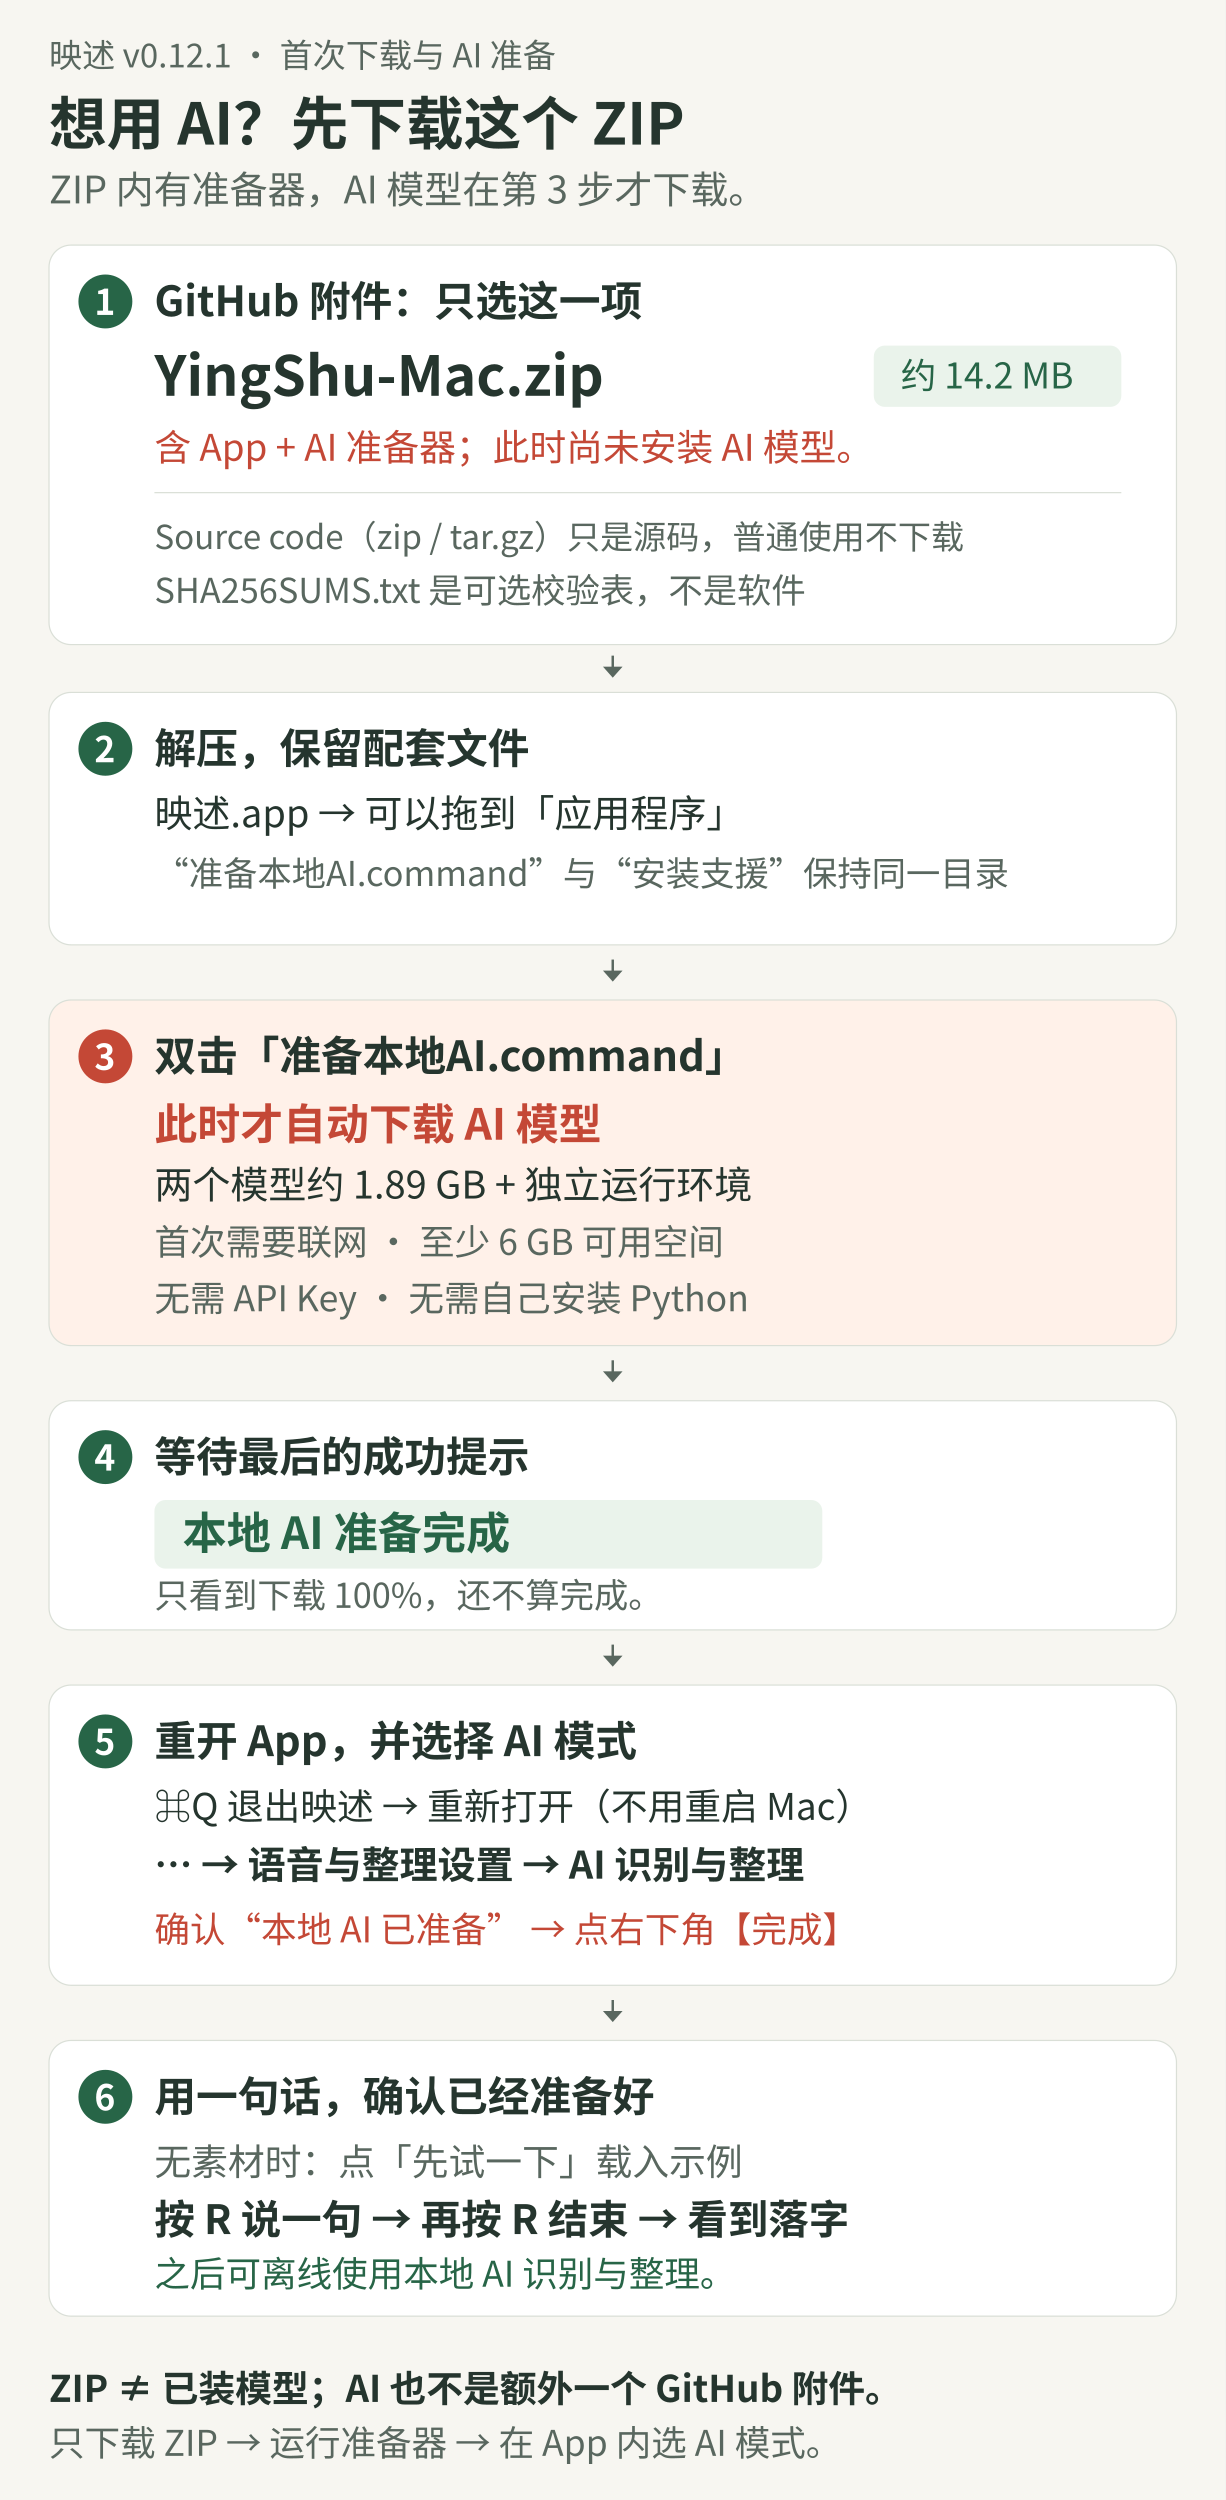
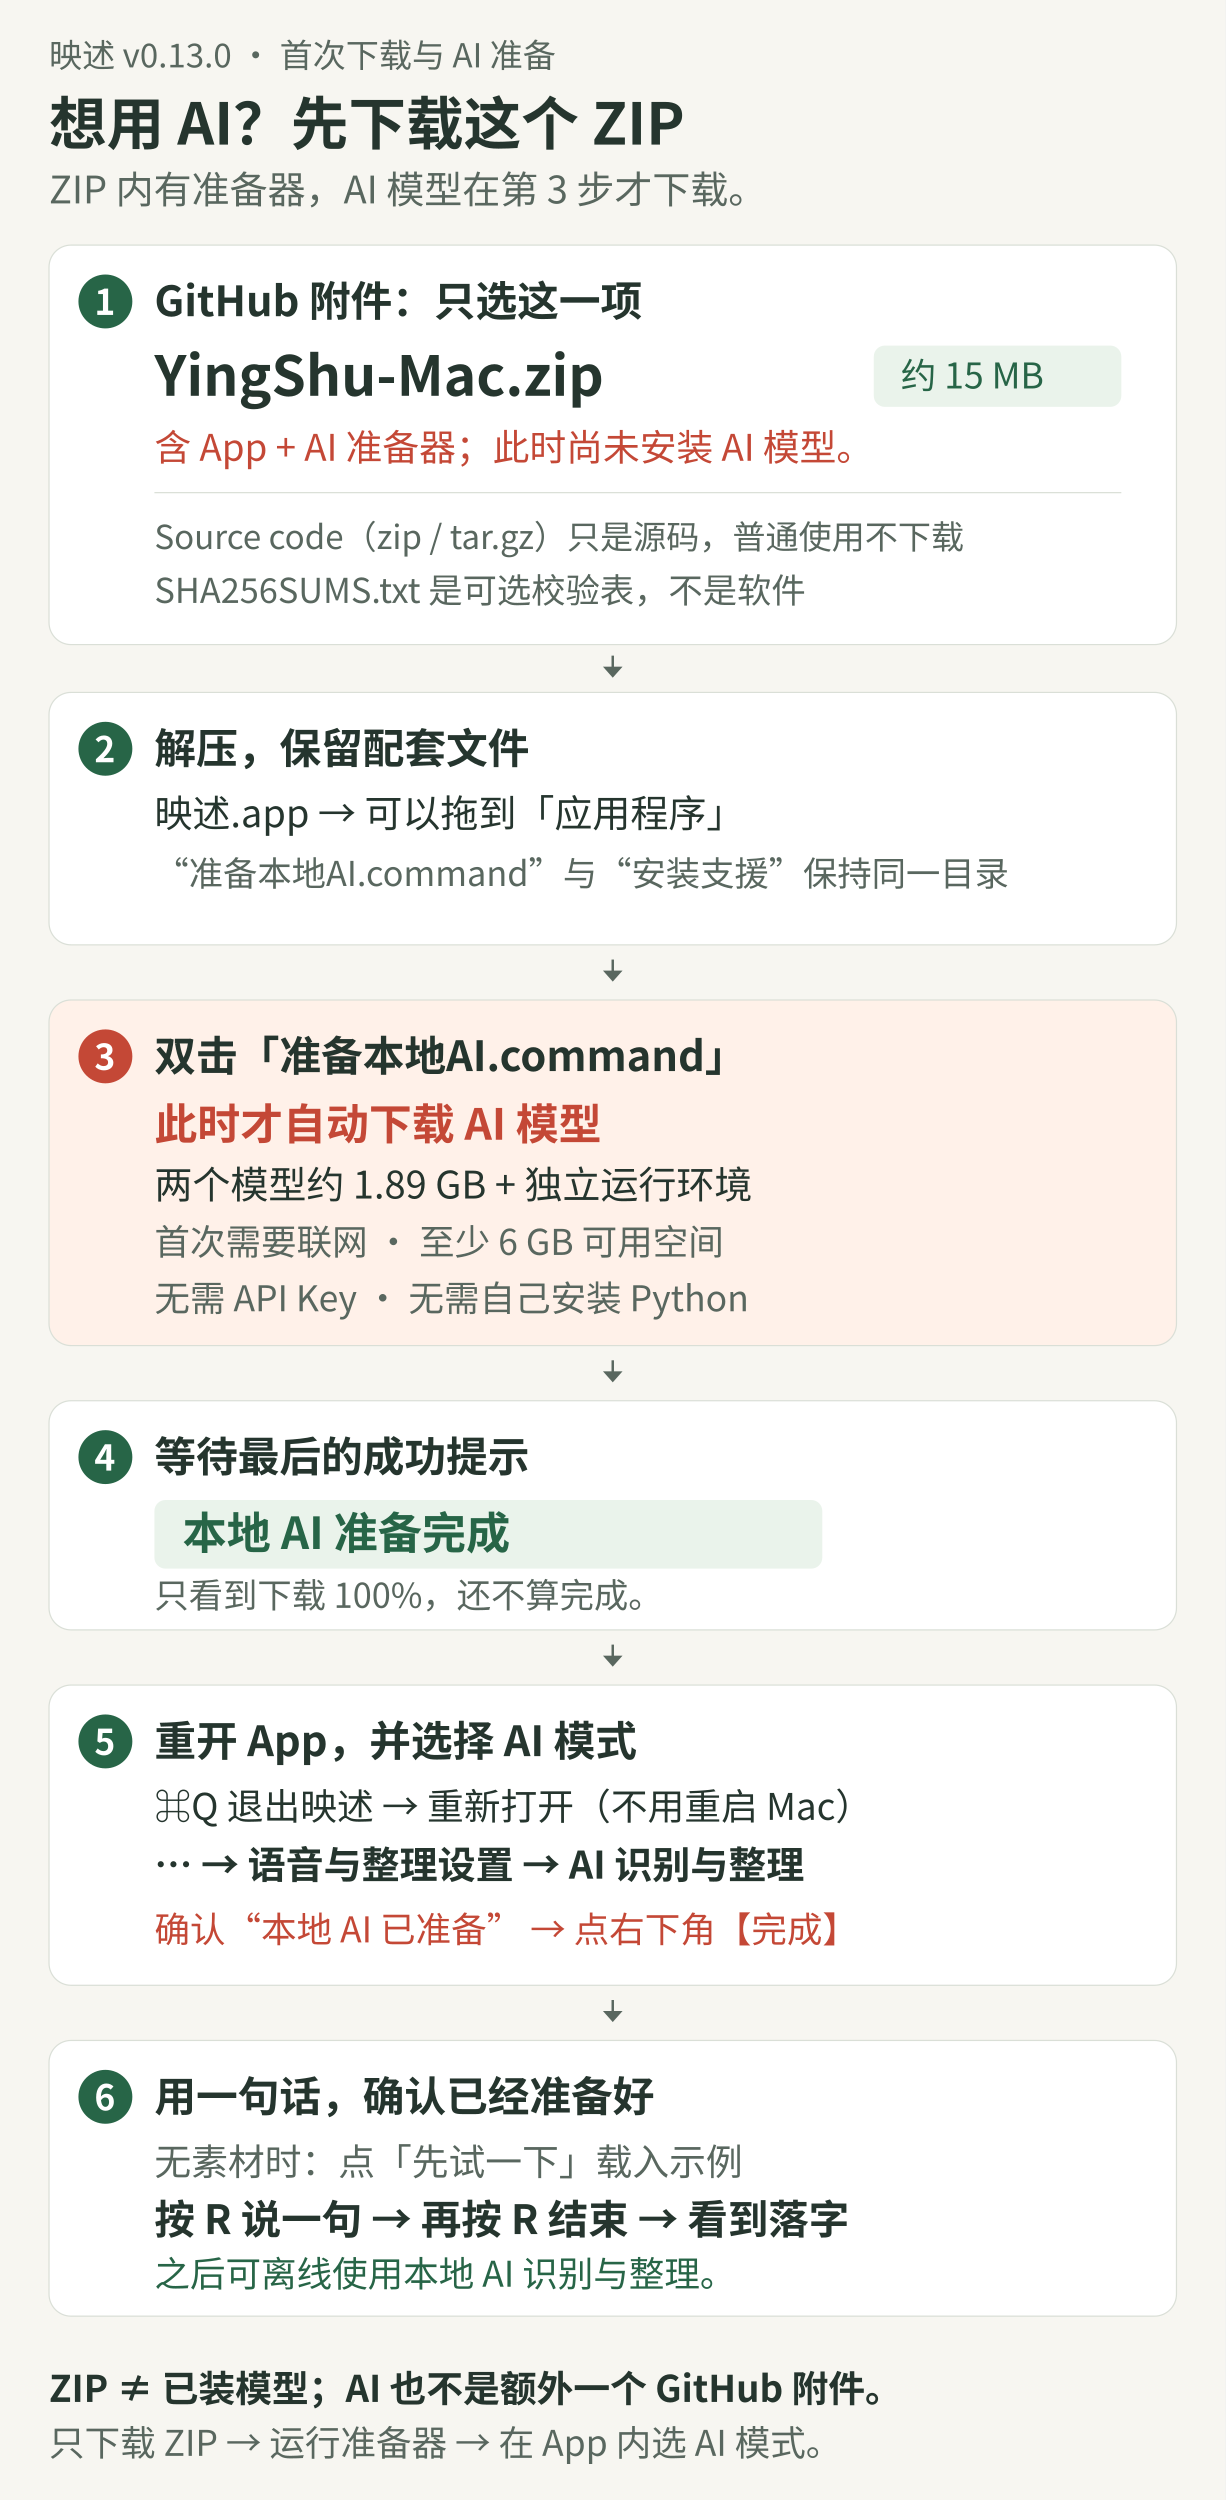
<svg xmlns="http://www.w3.org/2000/svg" width="1000" height="2040" viewBox="0 0 1000 2040" role="img" aria-labelledby="title desc">
  <rect width="1000" height="2040" fill="#F7F6F1" />
-   <text x="40" y="55" font-family="'PingFang SC','Noto Sans CJK SC','Apple Symbols',sans-serif" font-size="27" font-weight="500" fill="#59675F">映述 v0.12.1 · 首次下载与 AI 准备</text>
+   <text x="40" y="55" font-family="'PingFang SC','Noto Sans CJK SC','Apple Symbols',sans-serif" font-size="27" font-weight="500" fill="#59675F">映述 v0.13.0 · 首次下载与 AI 准备</text>
  <text x="40" y="118" font-family="'PingFang SC','Noto Sans CJK SC','Apple Symbols',sans-serif" font-size="47" font-weight="600" fill="#25352E">想用 AI？先下载这个 ZIP</text>
  <text x="40" y="166" font-family="'PingFang SC','Noto Sans CJK SC','Apple Symbols',sans-serif" font-size="31" font-weight="400" fill="#59675F">ZIP 内有准备器，AI 模型在第 3 步才下载。</text>
  <rect x="40" y="200" width="920" height="326" rx="18" fill="#FFFFFF" stroke="#DADFD7" />
  <rect x="64" y="224" width="44" height="44" rx="22" fill="#276547" />
  <text x="77" y="257" font-family="'PingFang SC','Noto Sans CJK SC','Apple Symbols',sans-serif" font-size="29" font-weight="600" fill="#FFFFFF">1</text>
  <text x="126" y="258" font-family="'PingFang SC','Noto Sans CJK SC','Apple Symbols',sans-serif" font-size="34" font-weight="600" fill="#25352E">GitHub 附件：只选这一项</text>
  <text x="126" y="323" font-family="'PingFang SC','Noto Sans CJK SC','Apple Symbols',sans-serif" font-size="45" font-weight="600" fill="#25352E">YingShu-Mac.zip</text>
  <rect x="713" y="282" width="202" height="50" rx="9" fill="#EAF3EB" />
-   <text x="735" y="317" font-family="'PingFang SC','Noto Sans CJK SC','Apple Symbols',sans-serif" font-size="29" font-weight="500" fill="#276547">约 14.2 MB</text>
+   <text x="735" y="317" font-family="'PingFang SC','Noto Sans CJK SC','Apple Symbols',sans-serif" font-size="29" font-weight="500" fill="#276547">约 15 MB</text>
  <text x="126" y="376" font-family="'PingFang SC','Noto Sans CJK SC','Apple Symbols',sans-serif" font-size="30" font-weight="500" fill="#C44836">含 App + AI 准备器；此时尚未安装 AI 模型。</text>
  <line x1="126" y1="402" x2="915" y2="402" stroke="#DADFD7" stroke-width="1" />
  <text x="126" y="448" font-family="'PingFang SC','Noto Sans CJK SC','Apple Symbols',sans-serif" font-size="27" font-weight="400" fill="#59675F">Source code（zip / tar.gz）只是源码，普通使用不下载</text>
  <text x="126" y="492" font-family="'PingFang SC','Noto Sans CJK SC','Apple Symbols',sans-serif" font-size="28" font-weight="400" fill="#59675F">SHA256SUMS.txt 是可选校验表，不是软件</text>
  <line x1="500" y1="535" x2="500" y2="547" stroke="#59675F" stroke-width="2" />
  <polygon points="492,544 500,553 508,544" fill="#59675F" />
  <rect x="40" y="565" width="920" height="206" rx="18" fill="#FFFFFF" stroke="#DADFD7" />
  <rect x="64" y="589" width="44" height="44" rx="22" fill="#276547" />
  <text x="77" y="622" font-family="'PingFang SC','Noto Sans CJK SC','Apple Symbols',sans-serif" font-size="29" font-weight="600" fill="#FFFFFF">2</text>
  <text x="126" y="623" font-family="'PingFang SC','Noto Sans CJK SC','Apple Symbols',sans-serif" font-size="34" font-weight="600" fill="#25352E">解压，保留配套文件</text>
  <text x="126" y="675" font-family="'PingFang SC','Noto Sans CJK SC','Apple Symbols',sans-serif" font-size="31" font-weight="500" fill="#25352E">映述.app → 可以拖到「应用程序」</text>
  <text x="126" y="723" font-family="'PingFang SC','Noto Sans CJK SC','Apple Symbols',sans-serif" font-size="28" font-weight="400" fill="#59675F">“准备本地AI.command”与“安装支援”保持同一目录</text>
  <line x1="500" y1="783" x2="500" y2="795" stroke="#59675F" stroke-width="2" />
  <polygon points="492,792 500,801 508,792" fill="#59675F" />
  <rect x="40" y="816" width="920" height="282" rx="18" fill="#FFF1E9" stroke="#DADFD7" />
  <rect x="64" y="840" width="44" height="44" rx="22" fill="#C44836" />
  <text x="77" y="873" font-family="'PingFang SC','Noto Sans CJK SC','Apple Symbols',sans-serif" font-size="29" font-weight="600" fill="#FFFFFF">3</text>
  <text x="126" y="874" font-family="'PingFang SC','Noto Sans CJK SC','Apple Symbols',sans-serif" font-size="34" font-weight="600" fill="#25352E">双击「准备本地AI.command」</text>
  <text x="126" y="930" font-family="'PingFang SC','Noto Sans CJK SC','Apple Symbols',sans-serif" font-size="35" font-weight="600" fill="#C44836">此时才自动下载 AI 模型</text>
  <text x="126" y="978" font-family="'PingFang SC','Noto Sans CJK SC','Apple Symbols',sans-serif" font-size="31" font-weight="500" fill="#25352E">两个模型约 1.89 GB + 独立运行环境</text>
  <text x="126" y="1024" font-family="'PingFang SC','Noto Sans CJK SC','Apple Symbols',sans-serif" font-size="29" font-weight="400" fill="#59675F">首次需要联网 · 至少 6 GB 可用空间</text>
  <text x="126" y="1070" font-family="'PingFang SC','Noto Sans CJK SC','Apple Symbols',sans-serif" font-size="29" font-weight="400" fill="#59675F">无需 API Key · 无需自己安装 Python</text>
  <line x1="500" y1="1110" x2="500" y2="1122" stroke="#59675F" stroke-width="2" />
  <polygon points="492,1119 500,1128 508,1119" fill="#59675F" />
  <rect x="40" y="1143" width="920" height="187" rx="18" fill="#FFFFFF" stroke="#DADFD7" />
  <rect x="64" y="1167" width="44" height="44" rx="22" fill="#276547" />
  <text x="77" y="1200" font-family="'PingFang SC','Noto Sans CJK SC','Apple Symbols',sans-serif" font-size="29" font-weight="600" fill="#FFFFFF">4</text>
  <text x="126" y="1201" font-family="'PingFang SC','Noto Sans CJK SC','Apple Symbols',sans-serif" font-size="34" font-weight="600" fill="#25352E">等待最后的成功提示</text>
  <rect x="126" y="1224" width="545" height="56" rx="9" fill="#EAF3EB" />
  <text x="149" y="1264" font-family="'PingFang SC','Noto Sans CJK SC','Apple Symbols',sans-serif" font-size="36" font-weight="600" fill="#276547">本地 AI 准备完成</text>
  <text x="126" y="1312" font-family="'PingFang SC','Noto Sans CJK SC','Apple Symbols',sans-serif" font-size="28" font-weight="400" fill="#59675F">只看到下载 100%，还不算完成。</text>
  <line x1="500" y1="1342" x2="500" y2="1354" stroke="#59675F" stroke-width="2" />
  <polygon points="492,1351 500,1360 508,1351" fill="#59675F" />
  <rect x="40" y="1375" width="920" height="245" rx="18" fill="#FFFFFF" stroke="#DADFD7" />
  <rect x="64" y="1399" width="44" height="44" rx="22" fill="#276547" />
  <text x="77" y="1432" font-family="'PingFang SC','Noto Sans CJK SC','Apple Symbols',sans-serif" font-size="29" font-weight="600" fill="#FFFFFF">5</text>
  <text x="126" y="1433" font-family="'PingFang SC','Noto Sans CJK SC','Apple Symbols',sans-serif" font-size="34" font-weight="600" fill="#25352E">重开 App，并选择 AI 模式</text>
  <text x="126" y="1485" font-family="'PingFang SC','Noto Sans CJK SC','Apple Symbols',sans-serif" font-size="30" font-weight="500" fill="#25352E">⌘Q 退出映述 → 重新打开（不用重启 Mac）</text>
  <text x="126" y="1533" font-family="'PingFang SC','Noto Sans CJK SC','Apple Symbols',sans-serif" font-size="31" font-weight="600" fill="#25352E">… → 语音与整理设置 → AI 识别与整理</text>
  <text x="126" y="1585" font-family="'PingFang SC','Noto Sans CJK SC','Apple Symbols',sans-serif" font-size="29" font-weight="500" fill="#C44836">确认“本地 AI 已准备” → 点右下角【完成】</text>
  <line x1="500" y1="1632" x2="500" y2="1644" stroke="#59675F" stroke-width="2" />
  <polygon points="492,1641 500,1650 508,1641" fill="#59675F" />
  <rect x="40" y="1665" width="920" height="225" rx="18" fill="#FFFFFF" stroke="#DADFD7" />
  <rect x="64" y="1689" width="44" height="44" rx="22" fill="#276547" />
  <text x="77" y="1722" font-family="'PingFang SC','Noto Sans CJK SC','Apple Symbols',sans-serif" font-size="29" font-weight="600" fill="#FFFFFF">6</text>
  <text x="126" y="1723" font-family="'PingFang SC','Noto Sans CJK SC','Apple Symbols',sans-serif" font-size="34" font-weight="600" fill="#25352E">用一句话，确认已经准备好</text>
  <text x="126" y="1775" font-family="'PingFang SC','Noto Sans CJK SC','Apple Symbols',sans-serif" font-size="30" font-weight="400" fill="#59675F">无素材时：点「先试一下」载入示例</text>
  <text x="126" y="1823" font-family="'PingFang SC','Noto Sans CJK SC','Apple Symbols',sans-serif" font-size="33" font-weight="600" fill="#25352E">按 R 说一句 → 再按 R 结束 → 看到落字</text>
  <text x="126" y="1866" font-family="'PingFang SC','Noto Sans CJK SC','Apple Symbols',sans-serif" font-size="29" font-weight="500" fill="#276547">之后可离线使用本地 AI 识别与整理。</text>
  <text x="40" y="1960" font-family="'PingFang SC','Noto Sans CJK SC','Apple Symbols',sans-serif" font-size="30" font-weight="600" fill="#25352E">ZIP ≠ 已装模型；AI 也不是额外一个 GitHub 附件。</text>
  <text x="40" y="2004" font-family="'PingFang SC','Noto Sans CJK SC','Apple Symbols',sans-serif" font-size="29" font-weight="400" fill="#59675F">只下载 ZIP → 运行准备器 → 在 App 内选 AI 模式。</text>
</svg>
